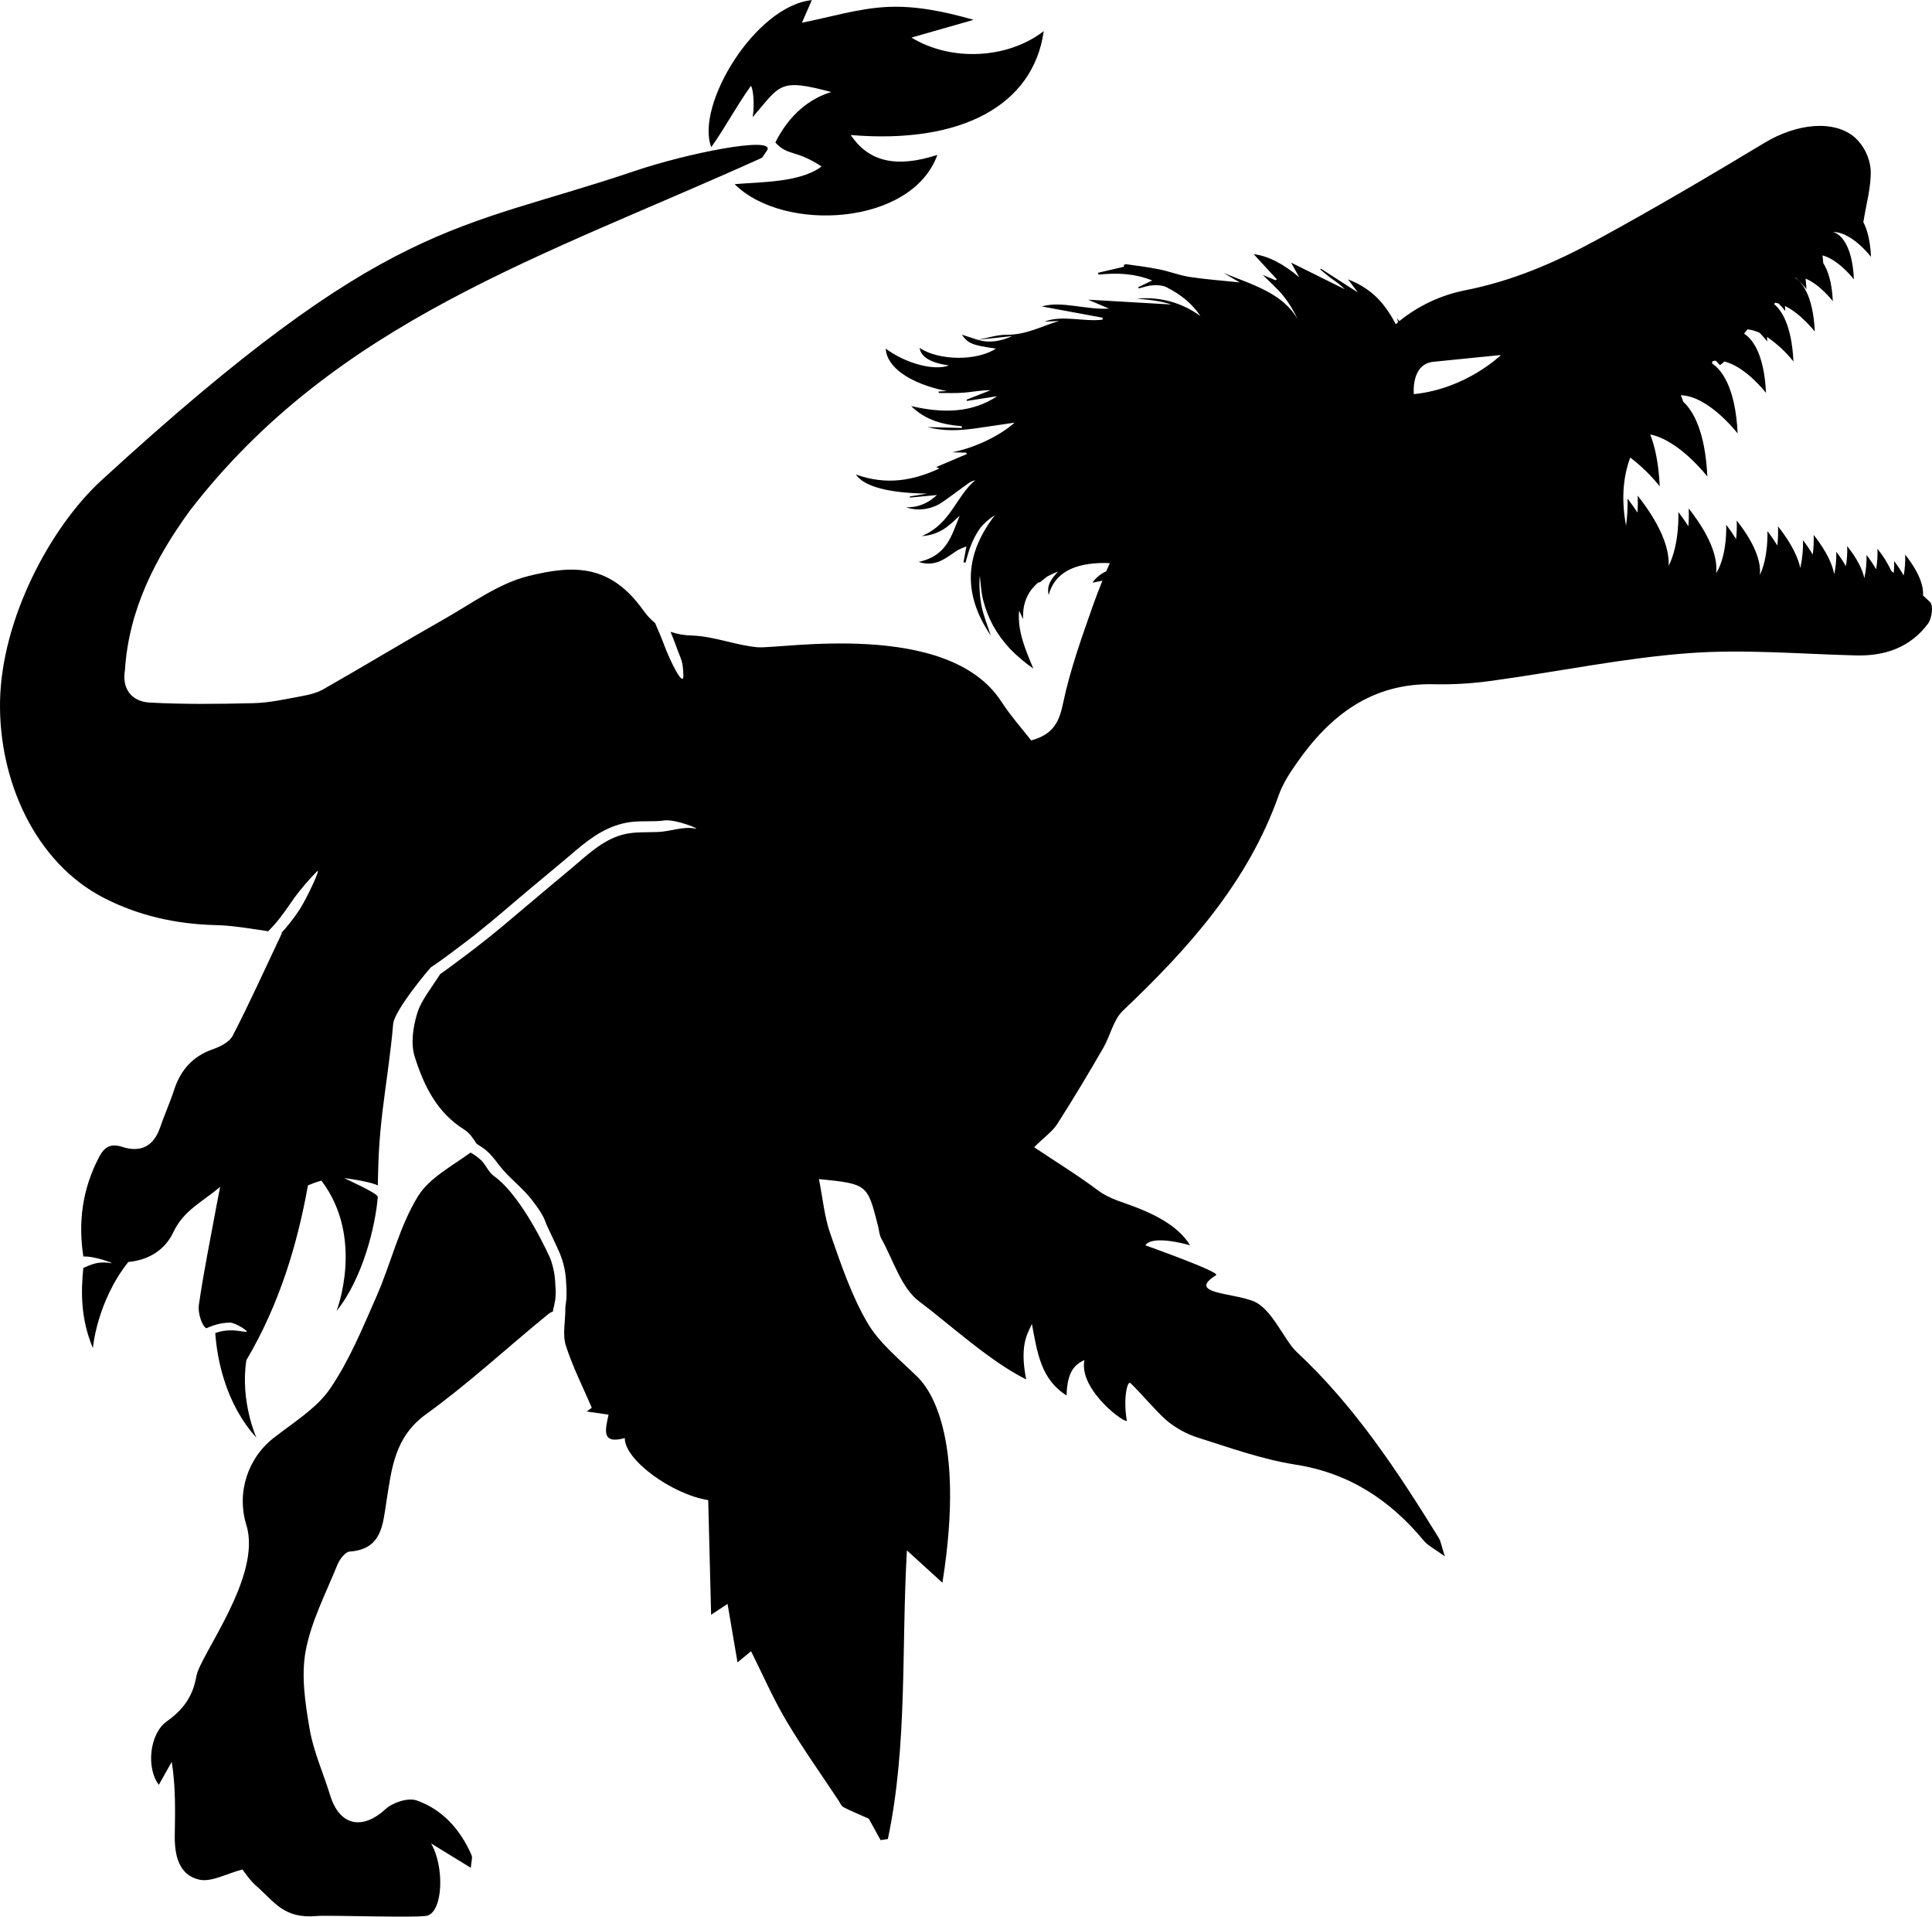
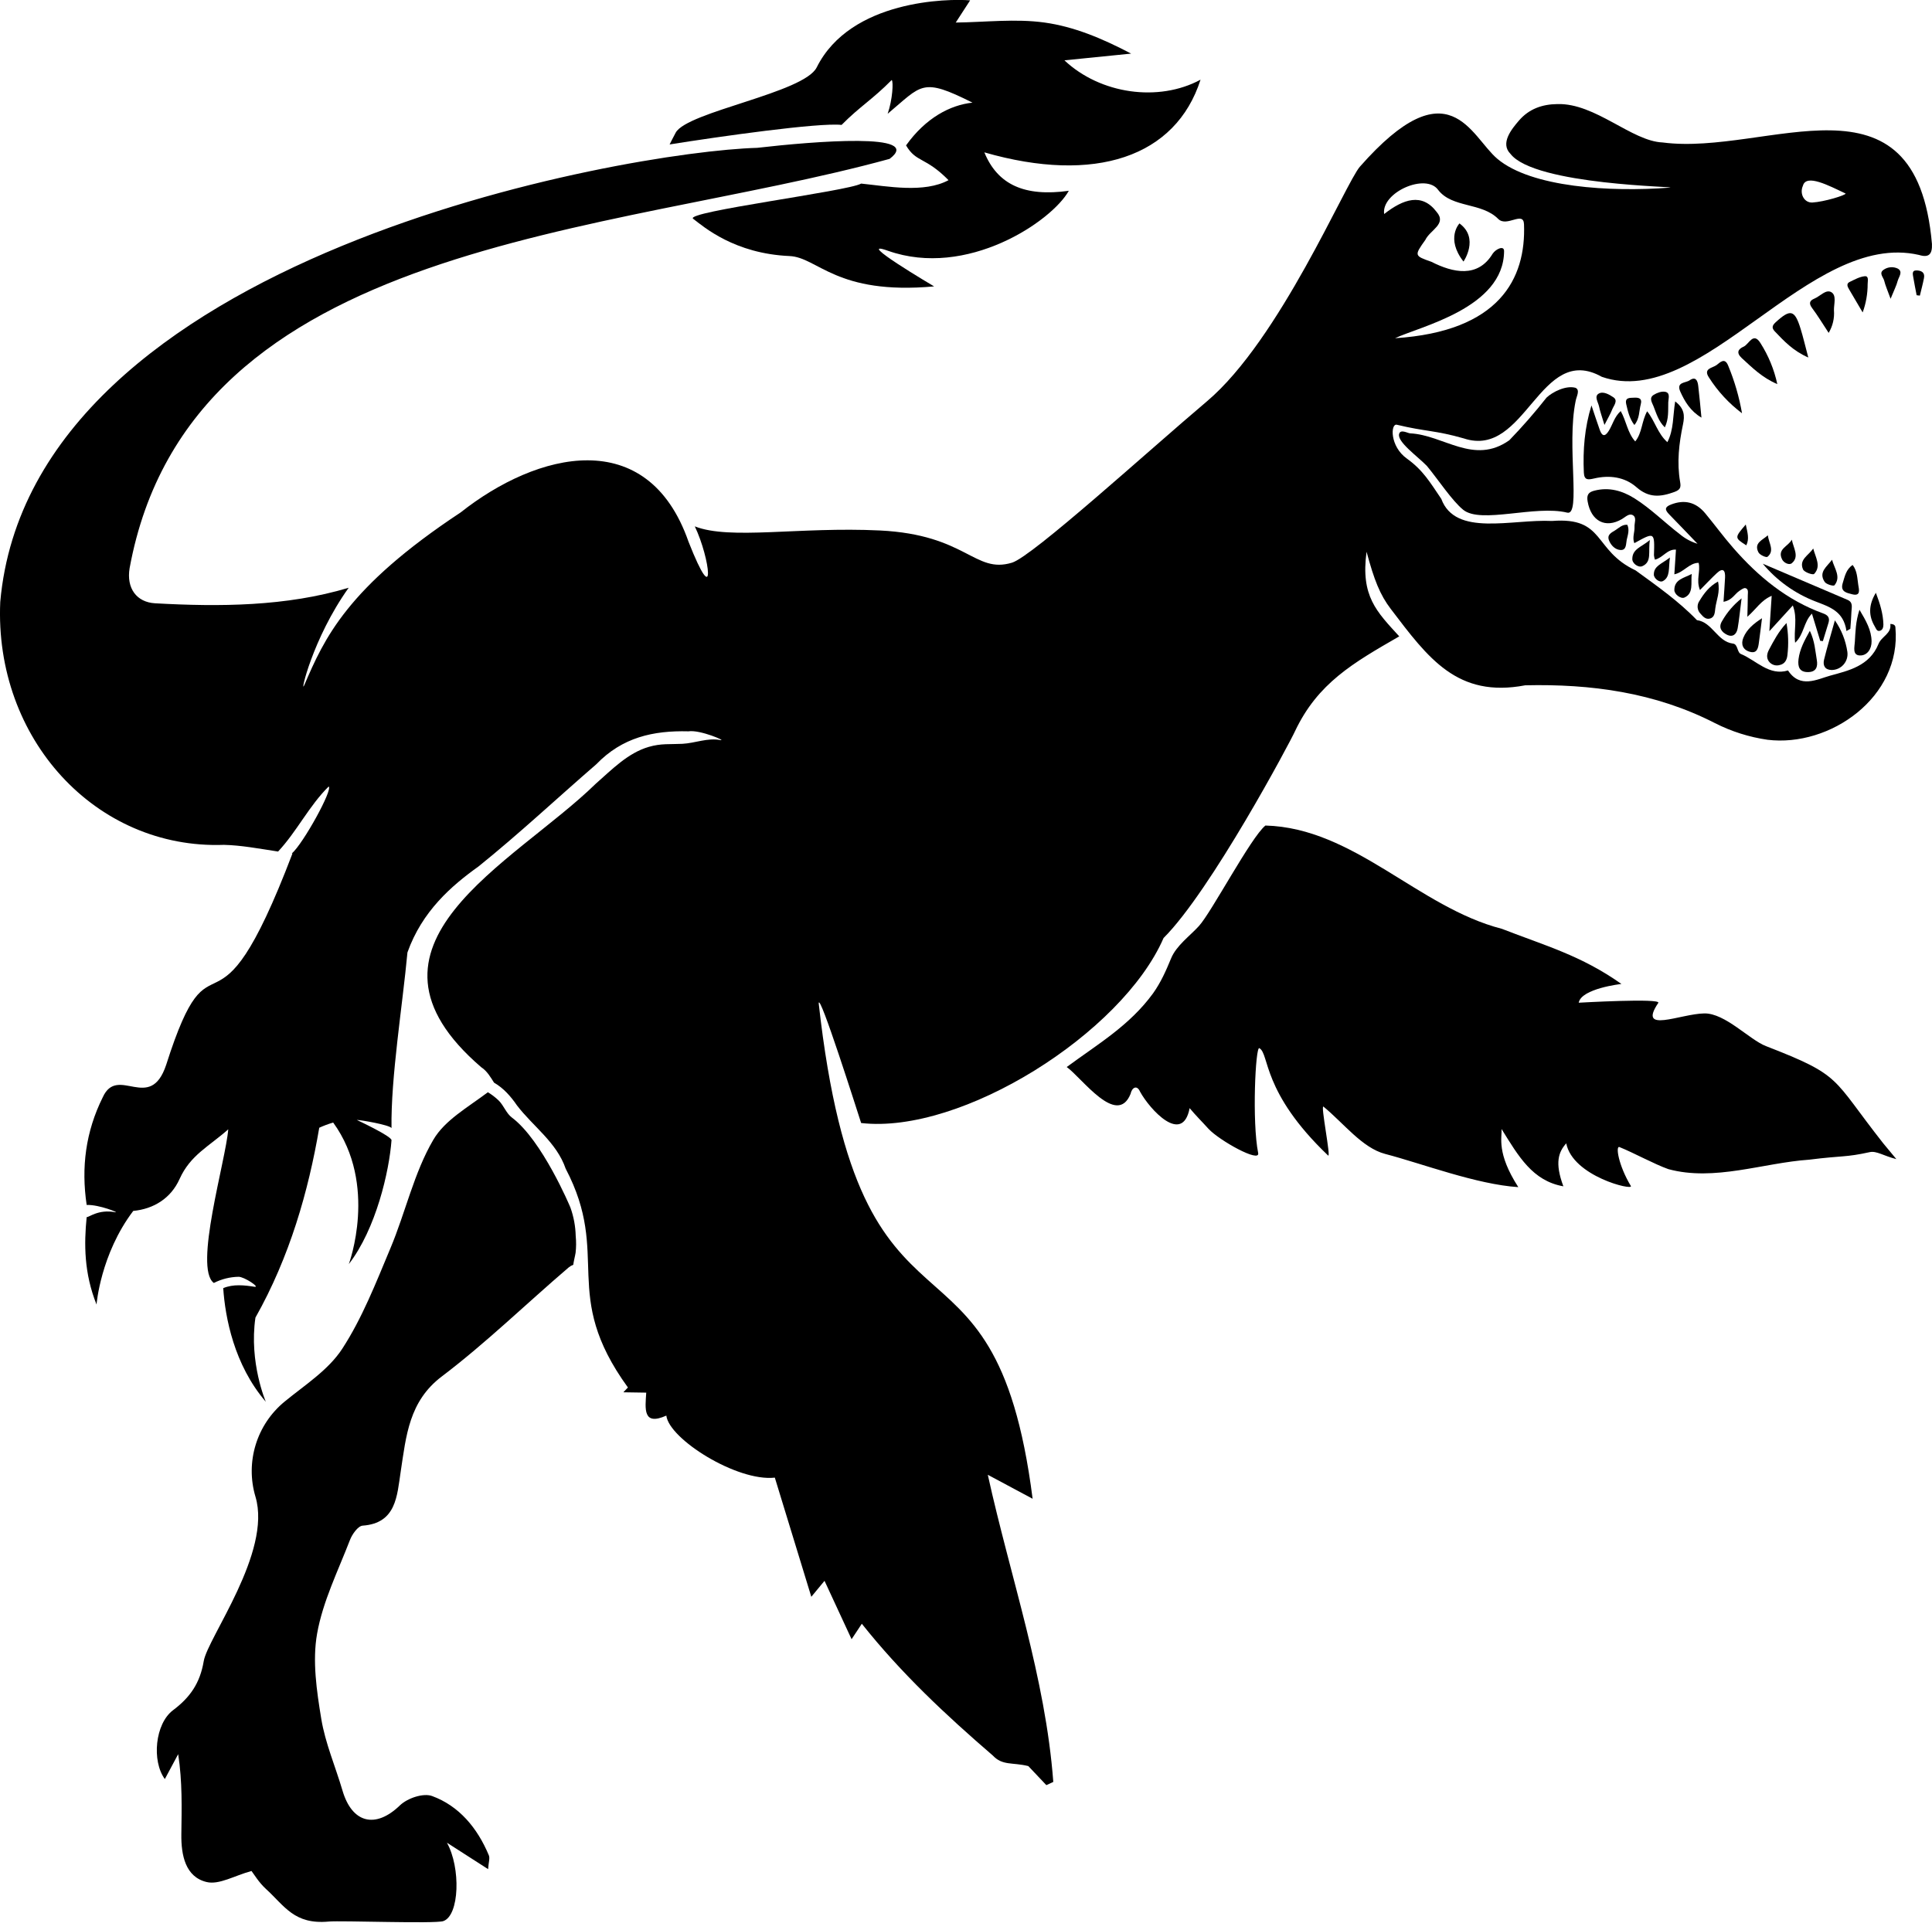
- <svg xmlns="http://www.w3.org/2000/svg" id="Dromeus" viewBox="0 0 991.05 983">
-   <path d="M995.88,320.17c-1.17-1.19-2.41-2.33-3.67-3.44.29-3.84-1-10.68-9.17-21a50,50,0,0,1-.74,10.72,62.94,62.94,0,0,0-4.91-7.36,47.89,47.89,0,0,1-.2,6l-1.25-.95a53.11,53.11,0,0,0-7.11-11.39,50,50,0,0,1-.69,10.52,62.07,62.07,0,0,0-4.91-7.35,49.31,49.31,0,0,1-1.13,11.89c-.86-4-3.23-9.39-8.8-16.46a50.06,50.06,0,0,1-.66,10.32,62.35,62.35,0,0,0-4.92-7.37,49.85,49.85,0,0,1-1.06,11.54c-.87-4.74-3.61-11.4-10.56-20.23a59.33,59.33,0,0,1-.46,10.1,76.47,76.47,0,0,0-5-7.38,58.38,58.38,0,0,1-1.39,14.27c-1.11-5.15-4.2-12.2-11.43-21.38a64.23,64.23,0,0,1-.35,9.83,86.17,86.17,0,0,0-5.08-7.37s.6,13.18-3.9,22.57c.58-4.85-.75-13.93-11.86-28a64.53,64.53,0,0,1-.31,9.52,87.68,87.68,0,0,0-5.08-7.35s.71,15.53-5.16,24.88c.68-5.76-.91-16.52-14.07-33.23a74.74,74.74,0,0,1-.17,9.12c-1.47-2.29-3.17-4.72-5.14-7.29,0,0,.75,16.44-5,27.61.39-6.7-2-18.39-15.86-36a82.17,82.17,0,0,1-.09,8.69c-1.5-2.29-3.19-4.69-5.12-7.22a86.63,86.63,0,0,1-.76,13.92c-2.25-12.15-1.95-23.78,2.13-34.93a84.55,84.55,0,0,1,15.15,14.76c-.56-12-2.49-20.51-4.88-26.61,15,3,29.3,21.57,29.3,21.57-1.11-23.67-7.58-34-12.37-38.36-.4-1.2-.81-2.31-1.24-3.34,14.44.45,29.15,19.61,29.15,19.61-1.16-24.78-8.92-33.14-13.1-35.87.06-.4.12-.81.19-1.21a11.21,11.21,0,0,1,1.73-.22l2.12,2.3c.87-.75,1.84-1.55,1.14-.71.3-.33.59-.65.87-1,0,0,.08-.12.12-.2,11.1,2.58,21.49,16.13,21.49,16.13-1-21.36-7.8-28.25-11.26-30.39l.6-.77c.39-.49.79-1,1.2-1.45a19.94,19.94,0,0,1,6.2,1.8,55.13,55.13,0,0,1,3.87,4.39c0-.8-.08-1.58-.14-2.33a61.64,61.64,0,0,1,13.59,12.61c-.88-18.89-6.31-26.46-9.95-29.44l.63-.71a14.83,14.83,0,0,1,1.69.41,48.37,48.37,0,0,1,3.44,3.87c-.05-.9-.11-1.76-.17-2.59,8.36,4.06,15.33,13.14,15.33,13.14-.89-19-6.83-25.43-10-27.53a1.07,1.07,0,0,1,.14-.16,50.11,50.11,0,0,1,5.56,5.91c-.1-2-.25-3.75-.46-5.4,7.54,3.12,14,11.59,14,11.59-.48-10.18-2.67-16.08-4.91-19.49-.1-1.44-.23-2.78-.4-4,8.39,2.21,16.13,12.3,16.13,12.3-1-22.17-10.21-24.08-10.21-24.08l-.17.16,0-.34c9.44.08,19.15,12.72,19.15,12.72-.41-8.76-2.1-14.35-4-17.92h.09c1.46-9.38,4.11-18.2,3.73-26.88a25.53,25.53,0,0,0-7.92-16.27c-10.85-9.56-30.25-7.2-46.24,2.42-28.52,17.17-57.23,34.09-86.46,50-21.34,11.63-43.39,21.16-67.93,25.9a77.37,77.37,0,0,0-33.21,15.7c-.37-.47-.75-.94-1.19-1.4l.55,1.93-1.2,1.06c-4.91-9.25-11.08-17.79-24.48-23l5,6.7-18.84-12.13-.49.3c2.06,1.68,4.06,3.42,6.22,5a41.26,41.26,0,0,1,6.45,5.2L668.07,146l4.17,7.52c-7.82-6.67-16-11.06-23.36-11.84l11.84,12.86-.6.5-6.61-2.74c3.39,3.39,7.33,6.83,10.48,10.65a56.59,56.59,0,0,1,7.5,12.3c-7.53-13.65-23.55-18-38-23.94l8.16,4.82c-8.9-.93-17.27-1.52-25.56-2.78-5.27-.8-10.4-2.83-15.67-3.9-5.66-1.15-11.41-1.86-17.12-2.66a1,1,0,0,0-1,1.32L569,151.21c.1.31.19.62.29.94,9.09-.93,18.11-.77,27.53,3l-7.27,3.49.33.57c2.43-.57,4.78-1.45,7.3-1.6,2.24-.13,5,0,6.94,1,7.28,3.66,13.28,8.48,17.44,14.82A47,47,0,0,0,589,164.47c3,.32,6,.53,9,1a54.3,54.3,0,0,1,8.65,2L563.92,165l10.72,4.57c-11.89.74-24.24-4.1-34.43-1.1l31.21,5.79c0,.33-.08.66-.11,1-9.78,1.2-20.39-2.56-29.78,1l7.56-.35c-8.92,2.58-16.68,7.16-27.07,7.09-5,0-9.77,1.67-14.64,2.58L525,183.67c-5.42,2.42-11.12,3.8-17.62,1.94l-8.28-2.68c3.21,4.27,4.71,5.43,17.55,7.13-9.64,6.47-29.32,6.3-39.16-.33.69,4.68,5.64,7.66,15,9-7.49,2.9-22.14-1-32.36-8.62.4,9.47,12.41,18,31.34,21.77l-4.25.21.11.77c4.39,0,8.84.16,13.14-.2s8.62-1.27,13.41-1.23l-12.29,4.85.18.65,15.53-2.44c-12.68,8.41-27.26,9-44.15,5.07,7.51,7.41,16.43,9.54,26,10.33l0,.91-17.52-.46c8.53,2.32,17,1.76,25.49.53,6.72-1,13.44-2,19.08-2.81-7.6,6.86-21,13.15-32.05,15.19l7.15.2.53.67L486,250.84l1.63.73c-13.27,6.14-27,8.78-42.85,3.08,4.34,6.32,17.05,9.52,36.66,9.81l-9,1.46.12.57,13.83-1.31c-4.17,3.81-8.86,6.38-15.89,6.32a21.29,21.29,0,0,0,19.25-3.09c4.35-3,8.51-6.21,12.8-9.28a9.32,9.32,0,0,1,3.46-1.52c-10.16,8.59-12.36,22.24-27.43,28.66,9.86-.74,14.4-5.86,19.48-10.46-4.12,9.66-6.23,20.53-21.07,23.66a14.85,14.85,0,0,0,12.2-1c2.87-1.41,5.25-3.42,7.94-5.07a38,38,0,0,1,4.36-1.86L500,299.62l1,.3c.92-3,1.61-6,2.81-8.9a41.76,41.76,0,0,1,4.72-8.87,29.93,29.93,0,0,1,7.6-6.65C501.27,294.72,498.88,315,514,337.25c-1.63-5.06-3.7-10.08-4.76-15.17a59.84,59.84,0,0,1-.89-15.56c.56,4.28.69,8.61,1.82,12.85a57,57,0,0,0,5.12,13A61.71,61.71,0,0,0,523.81,344a82.11,82.11,0,0,0,12,10.17c-4-9.62-8.21-19.06-7.29-29.7.93,1.95,1.5,3.17,2.08,4.39q-.63-12,8-19l.39.23,3.91-3.09a40.13,40.13,0,0,1,5.63-2.55c-3.19,3.35-6,6.83-4.85,12,3-11.12,12.71-16.52,29.21-16.42.72,0,1.44.07,2.16.09-.61,1.39-1.23,2.77-1.82,4.16a17.49,17.49,0,0,0-7.09,5.85c1.73-.36,3.42-.68,5.12-1-1.71,4.23-3.37,8.48-4.88,12.78-5.76,16.4-11.68,32.9-15.25,49.83-2,9.59-4.83,16.12-16.4,19.29-4.9-6.22-10.75-12.87-15.37-20-27.4-42.18-113.43-26.78-125-27.78-11.25-1-22.26-5.61-33.46-6a36.89,36.89,0,0,1-11.18-1.91c1,2.43,2,4.87,2.89,7.36,2.62,7.46,3.38,6.84,3.7,14.78.3,7.36-7-7.66-9.68-14.92-1.45-3.95-3.15-7.81-4.81-11.68a34.69,34.69,0,0,1-6.17-6.71c-16.66-23.2-35-23.45-59.13-17.36-15.14,3.82-28.78,14-42.77,21.92-20.87,11.81-41.38,24.26-62.22,36.11-3.64,2.07-8.09,2.95-12.29,3.73-7.73,1.43-15.53,3.16-23.33,3.35-17.82.44-35.69.66-53.46-.31-9.09-.5-14.25-7.05-12.61-16.57,2-30.93,15.38-57.17,33.31-81.85,75.12-97.33,181.3-130.2,293.55-181,.88-1.29,2.68-3.93,2.7-4,3.26-7.12-41.13,1.69-68.08,10.82-91.59,31-126,23.39-273.46,158.58C31.49,281.75,6.53,328.84,5.78,371c-.72,40.61,18,82.61,53.17,100.75,17.94,9.24,37.27,13.51,57.61,14,8.42.19,16.85,1.69,26.79,3.15.88-.92,1.76-1.84,2.61-2.77,4.19-4.58,7.44-9.64,11-14.66a125.13,125.13,0,0,1,11.39-13.27c2.49-2.61-5.21,13.94-9,19.69a96.79,96.79,0,0,1-9.29,11.95l.33,0c-9.1,19.22-16.73,36.13-25.23,52.59-1.69,3.27-6.43,5.68-10.27,7-10.43,3.65-16.56,10.76-19.88,21-2.11,6.48-4.94,12.71-7.15,19.16-3.31,9.62-10,12.93-19.34,9.91-6.06-2-9.3.08-12,5.32-8.49,16.27-10.74,33.14-8,50.87,6.19-.23,16.68,3.89,14.16,3.43-8.42-1.52-13,2.47-14.16,2.3-1.33,12.69-1.32,26.45,4.89,41.27,0,0,1.95-23.76,18.18-44.19,10.12-.9,18.63-5.94,23-15.08C99.94,632,109.15,628.05,118.68,620c-.79,4.08-1.2,6.1-1.57,8.12-3.22,17.5-6.82,34.95-9.36,52.55-.53,3.68,1.41,10.35,3.8,11.85a32.79,32.79,0,0,1,4.25-1.62,26,26,0,0,1,8-1.3c2.73,0,10.59,5,8,4.74-2.2-.21-4.37-.7-6.58-.75a25.28,25.28,0,0,0-6.55.61c-.83.21-1.67.48-2.49.77,1,13.74,5.34,36.2,21.1,53.65,0,0-8.39-18.53-5.15-39.74,17-28.7,26.21-59.58,31.59-89.63a50.64,50.64,0,0,1,6.91-2.45c22.36,29.4,7.78,66.82,7.78,66.82,13.49-16.67,20-43.85,21.14-58.5,0-1.91-17.2-9.56-17.2-9.56,1.91,0,16,2.32,17.2,3.83.08-.33.12-9.3.57-17.5.36-6.65,1-13.3,1.76-19.92,1.81-15.16,4.27-30.27,5.55-45.47.6-7.15,18.94-28.84,19.43-29.16,5.43-3.54,10.55-7.55,15.75-11.42,10.17-7.56,19.68-15.78,29.35-24s19.42-16.13,29-24.32c8.37-7.14,17.14-13.25,28.32-14.72,5.74-.75,11.56,0,17.28-.8s19.3,4.79,15.78,4.13c-6.27-1.18-12.52,1.46-18.76,1.77s-12.51-.27-18.72,1.46c-10.34,2.88-18.22,10.7-26.22,17.41-9.23,7.74-18.52,15.41-27.68,23.23s-18.41,15.35-28.1,22.52c-3.74,2.78-7.44,5.61-11.29,8.24-4.82,7.67-9.7,13.4-11.75,20-2.18,7-3.45,15.63-1.34,22.35,4.62,14.67,11.32,28.67,25.47,37.46,2.87,1.78,4.82,5,6.34,7.28,1.17.71,2.32,1.46,3.44,2.26,3.27,2.34,5.53,5.34,7.94,8.52,5.09,6.71,12.16,11.6,17.21,18.34,2.69,3.59,5.51,7.18,6.89,11.5.29.93,5.34,11.27,7.11,15.43a42.73,42.73,0,0,1,3.28,15.08,64.23,64.23,0,0,1,.15,8.32c-.14,1.71-.68,4.93-.54,4.88,0,7.17-1.51,13.64.23,19.07,3.51,10.94,8.78,21.32,13.33,31.93l-2.6,1.93,11.2,1.61c-1.59,7.49-4,15.46,8.33,12-.21,11.13,24.21,28.92,42.79,31.83.48,19,1,38.15,1.49,58.8l8.43-5.58c1.65,9.71,3.22,18.87,5.11,30l6.95-5.72c6,12,11.29,24.22,18,35.53,8.33,14.06,17.86,27.4,26.88,41.05.79,1.19,1.42,2.81,2.56,3.41,3.55,1.89,7.32,3.37,12.95,5.89l6.05,11,3.74-.57c10.2-48.52,6.86-98.2,9.77-148L489.19,823c12.35-77.52-7.87-100.78-12.92-105.69-9-8.81-19.44-17.12-25.63-27.75-8.24-14.13-13.56-30.1-19-45.66-3-8.66-3.84-18.1-5.79-27.91,24.86,2.52,24.86,2.52,30.35,24.22.53,2.09.61,4.42,1.63,6.24,6.21,11.1,10.18,25.38,19.55,32.37,15.12,11.27,36.16,30.73,54.77,39.9-3.83-19.11,1.64-24.68,2.93-28.51,2.8,15.13,4.71,28.51,17.8,36.77.29-12.08,4.11-15.9,9.15-18.16-3.13,15.63,22.17,33.65,21.72,30.92-1.91-11.46.33-20.61,1.91-19.11,5.31,5.07,12.79,14.09,18.29,18.94a47.79,47.79,0,0,0,16.76,9.17c16.28,5.15,32.59,11,49.36,13.65,27.62,4.29,48.63,18.08,66,39,2.17,2.6,5.55,4.21,10.86,8.12-1.79-5.53-2.08-7.76-3.15-9.51-21.12-34.21-43.16-67.65-72.89-95.38-6.37-5.94-12.62-22.17-22.18-26-11.09-4.43-34.4-3.82-19.11-13.37,2.43-1.52-36.31-15.29-36.31-15.29,3.82-5.74,22.93,0,22.93,0-5.73-9.56-17.2-15.29-26.76-19.12-7.12-2.85-14.43-4.5-20.56-9.1-10-7.53-20.79-14.13-32.67-22.08,5.5-5.42,9.46-8.15,11.85-11.89,8.18-12.79,16-25.84,23.6-39,3.64-6.26,5.16-14.45,10.13-19.16,33.6-31.91,64.1-65.79,79.91-110.54,2-5.67,5.44-11,8.91-16,17.24-24.87,39-41.82,71.28-40.83A187.23,187.23,0,0,0,773,360.16c33-4.56,65.88-11.4,99-13.88,28.43-2.12,57.23.45,85.86,1.16,14.93.37,27.76-4.12,36.85-16.21C996.74,328.57,997.61,321.93,995.88,320.17ZM731,213.45s-1.56-15.43,10-16.59l34.71-3.49S758,210.73,731,213.45Z" transform="translate(-5.76 -11.31)" style="fill-rule:evenodd" />
-   <path d="M288.08,656.83c-.21-.52-14-31.75-29-42.43-2.78-2-4-5.59-6.46-8a28.2,28.2,0,0,0-5.44-4c-10.32,7.37-21.33,13.23-27,22.39-9.59,15.54-13.79,34.31-21.26,51.29-7.13,16.21-13.94,32.93-23.85,47.41-6.9,10.09-18.52,17.1-28.48,24.91a41.22,41.22,0,0,0-14.46,45c8.16,26.2-23.71,66.58-25.63,77.53-1.83,10.43-6.73,17.15-15.18,23.17-8.94,6.37-10.63,24-4.08,32.53l6.61-11.76c2.11,13.14,1.73,25.5,1.56,37.85-.13,9.91,2,20.13,12.49,22.54,6.23,1.44,13.82-3,22.21-5.2,1.11,1.34,3.64,5.41,7.1,8.42,9.36,8.13,14,17,31.17,15.44,6-.53,52.61,1.13,56.7-.21,8-2.63,8.69-25.18,1.81-37l20.38,12.48c.22-3.22,1-5.17.36-6.53-5.69-13-14.78-23.31-28.1-28-4.4-1.54-12.27,1-16,4.44-12,11-23.61,8.53-28.41-7.07-3.48-11.32-8.51-22.34-10.51-33.89-2.26-13.18-4.44-27.27-2.06-40.1,2.83-15.25,10.38-29.65,16.29-44.26,1.12-2.74,4-6.6,6.28-6.76,16.66-1.14,17-14,18.84-25.51,2.7-16.88,4.08-33.17,20.37-44.94,21.9-15.81,41.82-34.34,62.8-51.44a8.2,8.2,0,0,1,2.28-1.27c.26-1.91.82-3.74,1.15-5.66a35.79,35.79,0,0,0,.06-7.88A41.14,41.14,0,0,0,288.08,656.83Z" transform="translate(-5.76 -11.31)" style="fill-rule:evenodd" />
-   <path d="M391.85,71.39c1.18-7,.08-15.47-.94-16-7.76,10.89-13,21.09-20.3,31.4-8.24-21.37,22.43-72.38,51.6-75.43l-5.09,11.6c14.33-2.82,28.68-7.27,43.24-8.06s29.19,2.11,44.83,6.58L473.3,30.58c20.36,12.43,49.4,11,67.87-3.32-5.37,38.13-42.36,58.05-99,53.3,9.25,13.8,23.42,17,44.43,10.19-13.13,36.42-79,40-104,15,13.14-1.14,33.79-.78,44.58-9.07-13.42-8.88-17.21-5.14-23.69-12.3,7.2-14.52,18-22.73,28.68-25.86C405.17,51.28,406.18,54.84,391.85,71.39Z" transform="translate(-5.76 -11.31)" />
+ <svg xmlns="http://www.w3.org/2000/svg" id="Dromeus" viewBox="0 0 988.66 983.97">
+   <path d="M297.53,628.38c-.22-.56-14.45-34.42-29.92-46-2.88-2.15-4.12-6.06-6.68-8.64a30.12,30.12,0,0,0-5.62-4.32c-10.67,8-22.05,14.35-27.89,24.29-9.91,16.85-14.25,37.2-22,55.61-7.36,17.57-14.41,35.7-24.64,51.41-7.13,10.94-19.14,18.54-29.44,27a46,46,0,0,0-14.94,48.79c8.43,28.4-24.51,72.19-26.49,84.07-1.9,11.3-7,18.6-15.69,25.12-9.24,6.91-11,26-4.22,35.27,2.37-4.41,4.6-8.58,6.83-12.75,2.19,14.25,1.79,27.64,1.62,41-.14,10.74,2.08,21.83,12.9,24.44,6.44,1.56,14.28-3.28,23-5.64,1.14,1.46,3.76,5.87,7.33,9.13,9.68,8.82,14.49,18.39,32.22,16.75,6.23-.58,54.37,1.22,58.6-.23,8.3-2.85,9-27.31,1.86-40.13l21.07,13.53c.23-3.5,1-5.6.37-7.08-5.88-14.08-15.27-25.27-29-30.33-4.55-1.68-12.68,1.08-16.54,4.81-12.35,11.93-24.4,9.25-29.36-7.66-3.6-12.27-8.81-24.22-10.86-36.75-2.35-14.29-4.59-29.56-2.13-43.48,2.92-16.53,10.72-32.15,16.83-48,1.15-3,4.13-7.16,6.48-7.33,17.23-1.24,17.59-15.21,19.48-27.66,2.79-18.31,4.22-36,21.06-48.73,22.62-17.14,43.21-37.24,64.9-55.78a8.62,8.62,0,0,1,2.35-1.37c.27-2.08.85-4.06,1.19-6.14a40,40,0,0,0,.06-8.54A46.32,46.32,0,0,0,297.53,628.38Z" transform="translate(-5.65 -10.34)" style="fill-rule:evenodd" />
+   <path d="M459.89,68.58c2.52-7.25,3-16.48,2.08-17.3-9.94,10.07-16.25,13.49-25.66,23-11.48-1.3-63,6-88,10,0,0,2.33-4.66,3.14-6.09,6.05-10.74,65.61-20.29,72.13-33.35,17.34-34.75,67.65-35.23,78.51-34.32q-4.21,6.48-7.36,11.36c15.09-.17,30.51-2.07,45.45,0s29.26,8,44.31,15.9l-34.14,3.44C568.7,58.5,598.48,62.74,620,51.13c-12.66,39.58-54,53.49-110.63,37.2,6.79,16.55,20.58,22.83,43.22,19.67-8.75,15.68-52.22,45-92.57,30.69-18.23-6.46,23.64,18.25,23.64,18.25-50.21,4.54-59.38-14.89-74-15.54-28.09-1.23-43.78-14.84-49.32-19.09-4.62-3.55,79.3-14.09,86-18,13.56,1.39,32.17,5,44.7-1.75-11.95-12.12-16.51-8.89-21.74-17.8,10.05-14.06,22.57-20.67,34-21.88C477.22,49.78,477.58,53.78,459.89,68.58Z" transform="translate(-5.65 -10.34)" />
+   <path d="M994.29,135.26c-8-92.92-84.12-44.93-137.83-52-15.82-.63-34.39-20.2-53.84-19.65-7.72.09-14.5,2.42-19.69,8.46-3.74,4.34-9.71,11.63-4.35,17,12.4,16.21,88,16.8,81.44,17.32-30.42,2.33-70.73-.11-88.13-14.76-13.73-11.56-24.57-47.95-70.32,4-7.31,8.31-41.05,88.65-78.26,120.1-29.94,25.3-89.31,79.44-99.79,82.62-19.21,5.84-23.19-14.31-67.63-16.48-41.31-2-76.6,5-94.69-2.1C369,296,372.45,324.38,358,287.66c-21-60.19-77.49-46-116.66-15-58.3,38.53-69.78,64.62-80,88.41-2.38,5.55,4.14-23.85,22.74-49.88-31.94,9.61-66.19,9.8-99.1,7.95-9.39-.54-14.73-7.64-13-18,31-168.76,245.56-170.11,388.91-209.48,18-13.61-38.53-9-67.73-5.65C326.54,87.89,21.56,140.79,5.78,318.42c-3.12,70,48.83,126.74,114.49,124.37,8.71.21,17.41,1.84,27.69,3.42,9.61-10.29,15.83-23.36,25.87-33.28,2.34,1.34-13,29.23-18.88,34.3l.35,0C114.45,554.51,115,479,90.67,555.44c-8.24,24.69-24.77-.27-32.42,16.52C49.47,589.6,47.14,607.89,50,627.11c6.39-.25,17.24,4.22,14.63,3.72-8.71-1.64-13.45,2.68-14.63,2.5-1.38,13.75-1.37,28.68,5.05,44.75,0,0,2-25.76,18.79-47.92,10.46-1,19.26-6.44,23.71-16.35,5.54-12.31,15.06-16.64,24.9-25.41-1.21,15.81-17.8,71.08-7.37,78.64a29,29,0,0,1,12.64-3.16c2.82-.06,11,5.38,8.31,5.13-5.37-.85-11-1.48-16.15.68,1,14.9,5.52,39.26,21.8,58.17,0,0-8.67-20.09-5.32-43.08,17.55-31.12,27.09-64.61,32.66-97.19a51,51,0,0,1,7.13-2.66c23.11,31.88,8,72.45,8,72.45,13.94-18.07,20.68-47.54,21.85-63.42,0-2.08-17.78-10.37-17.78-10.37,2,0,16.57,2.51,17.78,4.15-.39-25.94,5.63-62.63,8.15-89.88,7.5-21.12,22.55-34.13,36.35-44,20.72-16.67,40.19-34.93,60.32-52.35,13.26-13.75,29.1-17.29,47.13-16.83,6-.93,19.95,5.19,16.31,4.47-6.47-1.27-12.94,1.59-19.39,1.92s-10.86-.29-17.27,1.58c-10.69,3.13-18.83,11.61-27.11,18.88-41.81,40.9-131.26,82.57-58.58,145.08,3,1.93,5,5.43,6.55,7.89,4.88,2.82,8.55,7,11.76,11.68,8.24,10.78,20.28,18.88,24.9,32.36,23.52,44.87-3.07,63.82,31.85,112L324.64,723l11.71.18c-.54,8.27-1.82,17.17,10.28,11.75,1.4,12,36.18,33.9,55.52,31.75,6,19.72,12.11,39.57,18.67,61l6.76-8.18,13.85,29.89,5.24-7.91c20.11,25.31,42.9,46.65,67.05,67.46,4.94,5.27,10,3.37,18.15,5.39l9.22,9.75,3.56-1.64c-4-53.51-21.88-104.45-33.52-157.22l22.94,12.28c-19.71-154.43-88-60.88-109.47-253.63.31-6.07,19.59,54.77,21.72,61.3,51.37,5.9,133.58-45.93,154.76-94.7,24.22-24.13,65.09-100.91,67.25-105.83C680,360,698.05,349.69,721.69,336.07c-11.55-12.65-19.83-20.53-16.73-43.3,3.89,14.44,6.85,22,12.4,29.28,19.16,25.17,34,45.68,68.81,39.07,33.56-.77,66.35,3.62,97,19.32A86.75,86.75,0,0,0,910.16,389c31.9,3.9,68.65-21.77,65.43-57.44,0-.88-.54-1.83-2.61-1.83.71,5-4.45,6.24-6.07,10.26-4.58,11.29-15.34,13.61-24.67,16.18-6.65,1.84-15.43,6.78-21.61-2.65-9.61,2.93-16.2-5.1-24-8.38-2.16-.77-1.55-5.07-4.16-5.37-8-.94-10.57-11-18.45-12-9.43-9.79-20.51-17.53-31.38-25.46C820.72,292,827.24,274.85,799.89,277c-20.67-1-49.46,8.22-56.69-11.3-5.82-8.57-9.33-14.67-17.57-20.6-8.85-6.25-8.44-18.14-5.17-17.35,14.85,3.58,19.57,2.78,34.27,7,31.81,10.56,38.79-49.38,70.62-31.53,51.28,17.81,106.16-75.31,162.33-62.38C992.78,142.42,994.48,140.38,994.29,135.26Zm-274.75,48.2c12.54-6,55.69-15.38,55.79-44.63,0-3-4.21-1.05-5.84,1.36-7.61,12.61-20.36,9.75-31.34,4.16-8.79-3.08-8.86-3.15-3.1-11.23,2.4-5.08,11.14-8.07,5.75-14.32-7.48-9.87-17-6.61-26.84,1.09-1.59-11,21.41-21.28,27.72-12.23,7.21,9.21,22.19,6.2,30.64,14.73,4.41,4.46,12.94-4.34,13.21,2.76C786.6,152.9,773,180,719.54,183.46ZM933.13,114c-4.26.24-6.72-4.55-4.87-8.59,1.67-6.22,13.26-.08,21.85,4C950.14,110.27,939.16,113.65,933.13,114Z" transform="translate(-5.65 -10.34)" />
+   <path d="M938.47,338.5c1-3.13,1.94-6.25,2.88-9.39.8-2.67-.42-3.95-2.77-4.8-18.33-6.64-33.11-18.73-46-33.53-5-5.7-9.48-11.87-14.32-17.7s-10.75-7.12-17.48-4.5c-3.31,1.28-3.28,2.67-1,5,4.89,5,9.7,10.06,14.54,15.09a25.58,25.58,0,0,1-9-4.85c-7.84-6-14.84-13.09-23.19-18.35-6.38-4-13.08-5.87-20.52-4-3,.75-4.14,2.06-3.52,5.57,1.77,10.06,9.11,13.94,17.54,9,1.75-1,3.64-3.11,5.59-2,2.1,1.22.74,3.94.86,6,.14,2.69-1.25,5.46-.1,8.33,10.43-5.78,10.42-5.78,10.05,6.18a10.57,10.57,0,0,0,.48,2.24c4-.83,6.18-5.38,10.78-5.13-.28,4.27-.55,8.28-.83,12.65,4.83-1,7.64-5.88,12.43-5.87,1.06,4.42-1.43,8.68.68,13.92,3.28-3.31,5.86-6.07,8.61-8.64,3.13-2.92,4.42-1.56,4.23,2.31s-.51,7.95-.79,12.34c4.46-.77,5.75-4.07,8.2-5.64.94-.61,2.15-1.56,3-1.35,1.72.43,1.23,2.32,1.23,3.67,0,3.41-.13,6.83-.23,11,4.53-3.94,7-8.45,12.45-10.73-.41,6.25-.76,11.59-1.19,18.1l12-13.16c2.56,6.64.39,12.65,1.19,19.09,4.56-4.18,4.28-10.59,8.6-14.92,1.54,5.07,2.89,9.5,4.24,13.92Z" transform="translate(-5.65 -10.34)" />
+   <path d="M816.15,252.26c.19,4.11,2.37,3.63,5.21,3,7.8-1.83,15.67-.85,21.7,4.45,6.44,5.67,12.39,5,19.45,2.44,3-1.12,3.4-2.32,2.91-5.12-1.74-9.94-.57-19.79,1.47-29.5.93-4.44.75-8.09-4-11.72-1.23,7.4-.67,14.46-4,20.86-5-4.44-6.36-10.86-10.35-15.81-2.89,5.23-2.51,11-6.09,15.43-4-4.41-4.55-10.49-7.44-15.54-3.3,3-4.11,6.94-6.1,10.12s-3.44,2.79-4.61-.48c-1.48-4.15-2.84-8.35-4.25-12.53C816.52,229.26,815.62,240.68,816.15,252.26Z" transform="translate(-5.65 -10.34)" />
+   <path d="M811.91,208.85c-4.83-1.38-11.73,2.05-14.84,5A287.58,287.58,0,0,1,778,235.7c-18.23,12.86-33.58-2.74-50.76-3.55-1.21-.06-4.91-2.3-5.61.29-1.16,4.05,9.51,11.52,14.23,16.43,5.64,6.81,12.89,17.84,18.56,22.42,9.12,7.37,36.83-2.57,53.21,1.45,7.18,1.76-.42-34.31,4.33-57.18C812.34,213.29,814.37,210.06,811.91,208.85Z" transform="translate(-5.65 -10.34)" />
+   <path d="M953.08,323.55c.08-2.31,1-4.91-2.05-6.19-14.16-6-28.31-12.07-43.32-18.48a66,66,0,0,0,26.82,19.26c7.41,2.87,14.57,5,16,15.2l2-1.16C952.72,329.3,953,326.43,953.08,323.55Z" transform="translate(-5.65 -10.34)" />
+   <path d="M884.05,197.21c-2,1.5-7,1.69-3.88,6.36a69.85,69.85,0,0,0,16.92,18.31,115,115,0,0,0-7.09-24.4C888.25,193.12,885.82,195.88,884.05,197.21Z" transform="translate(-5.65 -10.34)" />
+   <path d="M897.93,187.77c-2.68,1.18-4,3-1,5.83,5.3,4.83,10.35,10,18.22,13.35a64.47,64.47,0,0,0-8.62-21C902.82,180,900.64,186.58,897.93,187.77Z" transform="translate(-5.65 -10.34)" />
+   <path d="M914.27,175.33c-1.86,1.71-2,2.94-.39,4.65,4.67,4.88,9.25,9.9,17.13,13.36-1.59-6-2.61-10.4-3.93-14.68C924.05,168.83,921.85,168.37,914.27,175.33Z" transform="translate(-5.65 -10.34)" />
+   <path d="M942.88,353.29A8.15,8.15,0,0,0,951,344a37.76,37.76,0,0,0-6.39-16.12c-2.07,7.42-3.95,13.71-5.53,20.08C938.36,351,939.5,353.18,942.88,353.29Z" transform="translate(-5.65 -10.34)" />
+   <path d="M910.85,348.92a5.13,5.13,0,0,0,5.58,1.81c2.55-.57,3.67-2.58,3.91-5.22a56.31,56.31,0,0,0-.49-16.27c-4.2,4.51-6.51,9.11-8.93,13.61C909.85,344.84,909.43,347,910.85,348.92Z" transform="translate(-5.65 -10.34)" />
+   <path d="M942.76,159.88c-2.76-1.57-5.71,2.11-8.64,3.31-2.42,1-3,2.41-1.12,4.89,2.79,3.71,5.19,7.74,8.43,12.65a19.52,19.52,0,0,0,2.71-11.57C944.06,166,945.6,161.5,942.76,159.88Z" transform="translate(-5.65 -10.34)" />
+   <path d="M957.31,345.84c3.79.18,6.16-3.27,6.08-7.29-.1-5.65-2.79-10.39-6.19-16.09-2,6.09-2.06,11.31-2.37,16.43C954.68,341.47,953.49,345.66,957.31,345.84Z" transform="translate(-5.65 -10.34)" />
+   <path d="M926,347.78c-.48,4,.58,6.65,4.93,6.58,4-.06,5.07-2.58,4.43-6.25-.82-4.67-1-9.49-3.56-14.88C928.93,338.36,926.65,342.67,926,347.78Z" transform="translate(-5.65 -10.34)" />
+   <path d="M876.33,224.11c-.54-5.43-1-10.88-1.65-16.3-.32-2.72-1.34-4.93-4.41-2.8-2.07,1.44-7,.79-4.75,5.8S870.68,220.77,876.33,224.11Z" transform="translate(-5.65 -10.34)" />
+   <path d="M875.32,317.9a5.1,5.1,0,0,0,.55,6.59c1.24,1.45,2.65,3,4.7,2.49,2.59-.61,2.59-3.16,2.85-5.24.53-4.27,2.58-8.35,1.39-13.74C880.28,310.51,877.68,314,875.32,317.9Z" transform="translate(-5.65 -10.34)" />
+   <path d="M859.35,216.23c.06-1.89,1.2-4.89-1.67-5.36-1.84-.31-4.13.55-5.81,1.6-2.47,1.54-.85,3.89-.11,5.73,1.48,3.65,2.49,7.63,5.82,10.9C859.69,224.73,859.23,220.39,859.35,216.23Z" transform="translate(-5.65 -10.34)" />
+   <path d="M897.78,336.75c-1.38,3.35-.28,6.22,3.31,7.22s4.24-1.72,4.61-4.5c.58-4.22,1.09-8.45,1.62-12.68C903.22,329.44,899.58,332.35,897.78,336.75Z" transform="translate(-5.65 -10.34)" />
+   <path d="M886.85,328.31c-2,3.28-.17,5.6,2.54,6.93,3,1.47,4.94-.27,5.48-3.33.77-4.41,1.17-8.89,2-15.29A39.87,39.87,0,0,0,886.85,328.31Z" transform="translate(-5.65 -10.34)" />
+   <path d="M961.38,155.73c0-1.51.74-4.22-1.49-4-2.63.25-5.21,1.73-7.71,2.92-1.71.82-1.23,2.24-.41,3.61,2.15,3.6,4.26,7.22,7.06,12A42,42,0,0,0,961.38,155.73Z" transform="translate(-5.65 -10.34)" />
+   <path d="M829.11,287.16c1.08,2.53,3.15,4.5,5.69,4.7,3.28.27,2.85-3.21,3.3-5.26.54-2.42,1.5-5,.3-7.64-2.6-.23-4.29,1.61-6.18,2.8S827.74,284,829.11,287.16Z" transform="translate(-5.65 -10.34)" />
+   <path d="M976.79,147.82a7.19,7.19,0,0,0-7.22.59c-2.61,1.72-.16,3.82.29,5.64.59,2.46,1.66,4.79,3.26,9.22,1.78-4.41,3-6.72,3.63-9.17C977.32,152.05,979.61,149.4,976.79,147.82Z" transform="translate(-5.65 -10.34)" />
+   <path d="M967.44,333.26c1.67-.3,2-1.91,2-3.31-.15-5.49-1.72-10.59-3.86-16.19-3.8,6.31-3.79,11.82-.48,17.36C965.67,332.1,966.05,333.5,967.44,333.26Z" transform="translate(-5.65 -10.34)" />
+   <path d="M830.63,220c.77-2,3.2-4.59.62-6.32-2.1-1.41-5.26-3.26-7.57-1.82s-.2,4.34.25,6.53c.52,2.53,1.43,5,2.76,9.45C828.62,224.06,829.83,222.11,830.63,220Z" transform="translate(-5.65 -10.34)" />
+   <path d="M867.61,316.21c4.85-2.16,3.21-7.58,3.74-12.08-3.74,2.05-8.9,2.69-8.89,8.22C862.46,314.59,865.78,317,867.61,316.21Z" transform="translate(-5.65 -10.34)" />
+   <path d="M845.27,217.34c.91-3.34-1.32-3.56-3.6-3.43-2,.11-4.64-.19-3.83,3.33s1.66,7.35,4.16,10.65C844.78,224.59,844.33,220.72,845.27,217.34Z" transform="translate(-5.65 -10.34)" />
+   <path d="M846,300.17c5.19-2.22,2.93-7.46,3.95-13.42-4.27,3.58-8.93,4.51-9,9.62C840.81,298.64,843.93,301,846,300.17Z" transform="translate(-5.65 -10.34)" />
+   <path d="M856.64,307.76c3.8-2.1,2.78-6.56,3.56-12.06-4.12,3.28-8.3,4.25-8.23,8.79C852,306.4,854.87,308.74,856.64,307.76Z" transform="translate(-5.65 -10.34)" />
+   <path d="M986.5,148.76c-2.69-.09-2,2.06-1.75,3.63.49,3,1.13,6.05,1.7,9.07l1.65.2c.71-3,1.53-6,2.11-9S988.71,148.84,986.5,148.76Z" transform="translate(-5.65 -10.34)" />
+   <path d="M956.58,309.75c-.53-3.46-.5-7.14-2.87-10.22-3.42,2.23-4.07,6-5.1,9.33-1.34,4.39,2.07,4.94,4.75,5.64C957.92,315.7,957,312.25,956.58,309.75Z" transform="translate(-5.65 -10.34)" />
+   <path d="M928.31,301.79c.64,1.47,5.07,3,5.7,2.31,3.71-3.93.7-8.46-.48-13C931.13,294.66,926.11,296.76,928.31,301.79Z" transform="translate(-5.65 -10.34)" />
+   <path d="M917.64,296.75c.87,1.71,3.59,3,4.93,1.88,4-3.33.84-7.72,0-12.06C920.73,290.09,914.88,291.31,917.64,296.75Z" transform="translate(-5.65 -10.34)" />
+   <path d="M939.4,308.21c.86,1.26,4.51,2.28,5,1.71,3.48-4.28,0-8.53-1.25-13.07C940.67,300.33,936,303.12,939.4,308.21Z" transform="translate(-5.65 -10.34)" />
+   <path d="M905.49,293.06c.68,1.34,4,2.82,4.64,2.28,3.76-3.06.69-7,.16-11C907.68,286.8,903,288.17,905.49,293.06Z" transform="translate(-5.65 -10.34)" />
+   <path d="M899.27,289.48c1.63-3.26.67-6.42-.26-10.66C893.22,285.59,893.22,285.59,899.27,289.48Z" transform="translate(-5.65 -10.34)" />
+   <path d="M752.5,124.7s-7.24,7.59,2.06,19.52C754.56,144.22,762.83,132.29,752.5,124.7Z" transform="translate(-5.65 -10.34)" />
+   <path d="M969.31,595.5c-26.65-33.82-20.6-34.42-60-49.71-8.44-3.28-20.88-16.9-31.52-16.72-12.34.2-34.32,10.58-23.55-5.38,1.71-2.54-40.72-.1-40.72-.1,1.35-7.33,21.86-9.6,21.86-9.6-20.68-14.61-39-19.58-61.18-28.22-42.79-11-75.57-51.66-121-52.87-7.42,6-27.55,44.33-34,51.41-4.64,5.12-11.58,10-14.28,16.61-2.64,6.42-5.21,12.22-9.23,17.89-11.94,16.41-28.19,25.92-44.17,37.7,7.66,5.41,25.68,30.92,32.67,13.76.68-3.31,3.29-4.74,4.85-1.16,5,9.14,21.73,27.49,25.38,8.44,3.07,3.71,6.42,7,9.64,10.58,5.55,6,26.47,17.63,25.43,12.42-3.2-16-1.38-54.74.6-53.69,5.27,2.81,1.08,22.41,35.18,54.93,1.65,1.58-4-26.35-2.35-25,10.36,8.51,19.84,21.14,31.55,24.2,18.92,4.94,46.74,15.61,68.14,17-11.27-17.52-8.28-25.37-8.57-29.75,8.7,14,15.86,26.55,31.63,29.33-4.54-12.21-2.42-17.63,1.47-22,3.27,16.94,34.58,24.37,33.06,21.83-6.4-10.67-7.91-20.76-5.81-19.91,7.09,2.84,17.81,8.74,25,11.28,23.57,6.41,48.45-3.21,72.14-4.84,17.29-2.18,18.32-1.09,30.95-3.86,3.43-.75,7,1.89,13.59,3.58C972.19,598.91,970.66,597.21,969.31,595.5Z" transform="translate(-5.65 -10.34)" style="fill-rule:evenodd" />
</svg>
